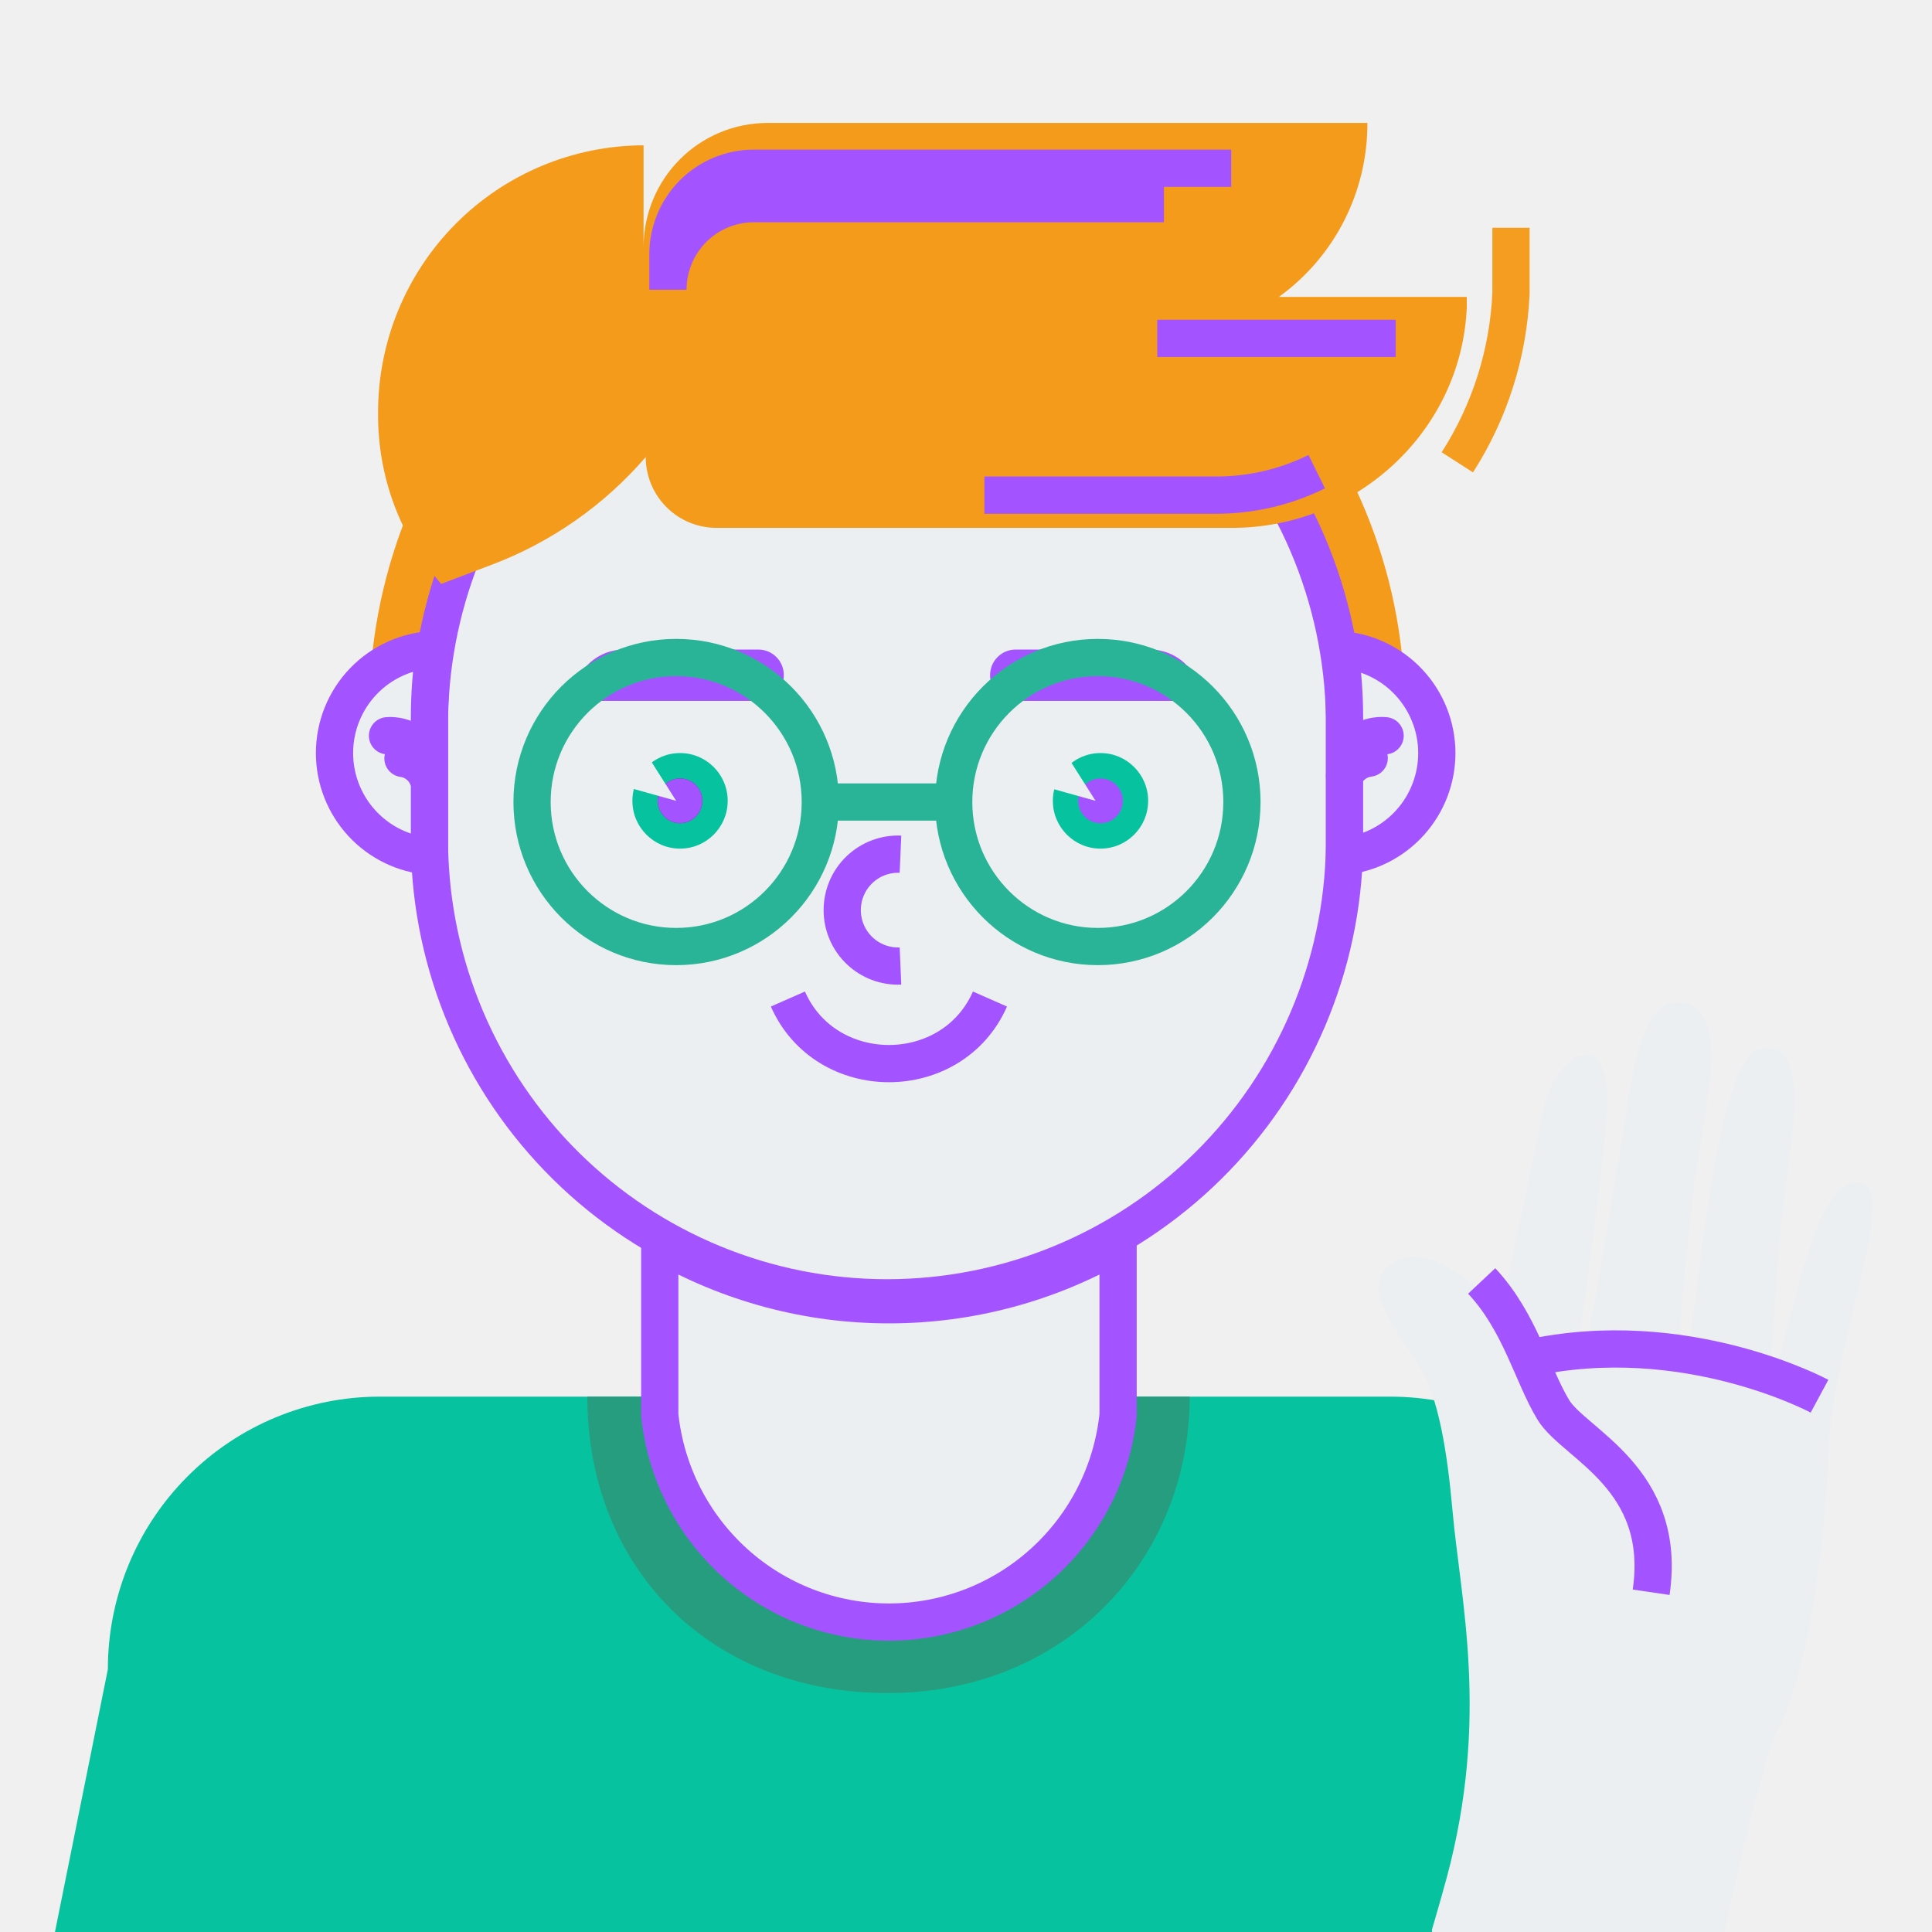
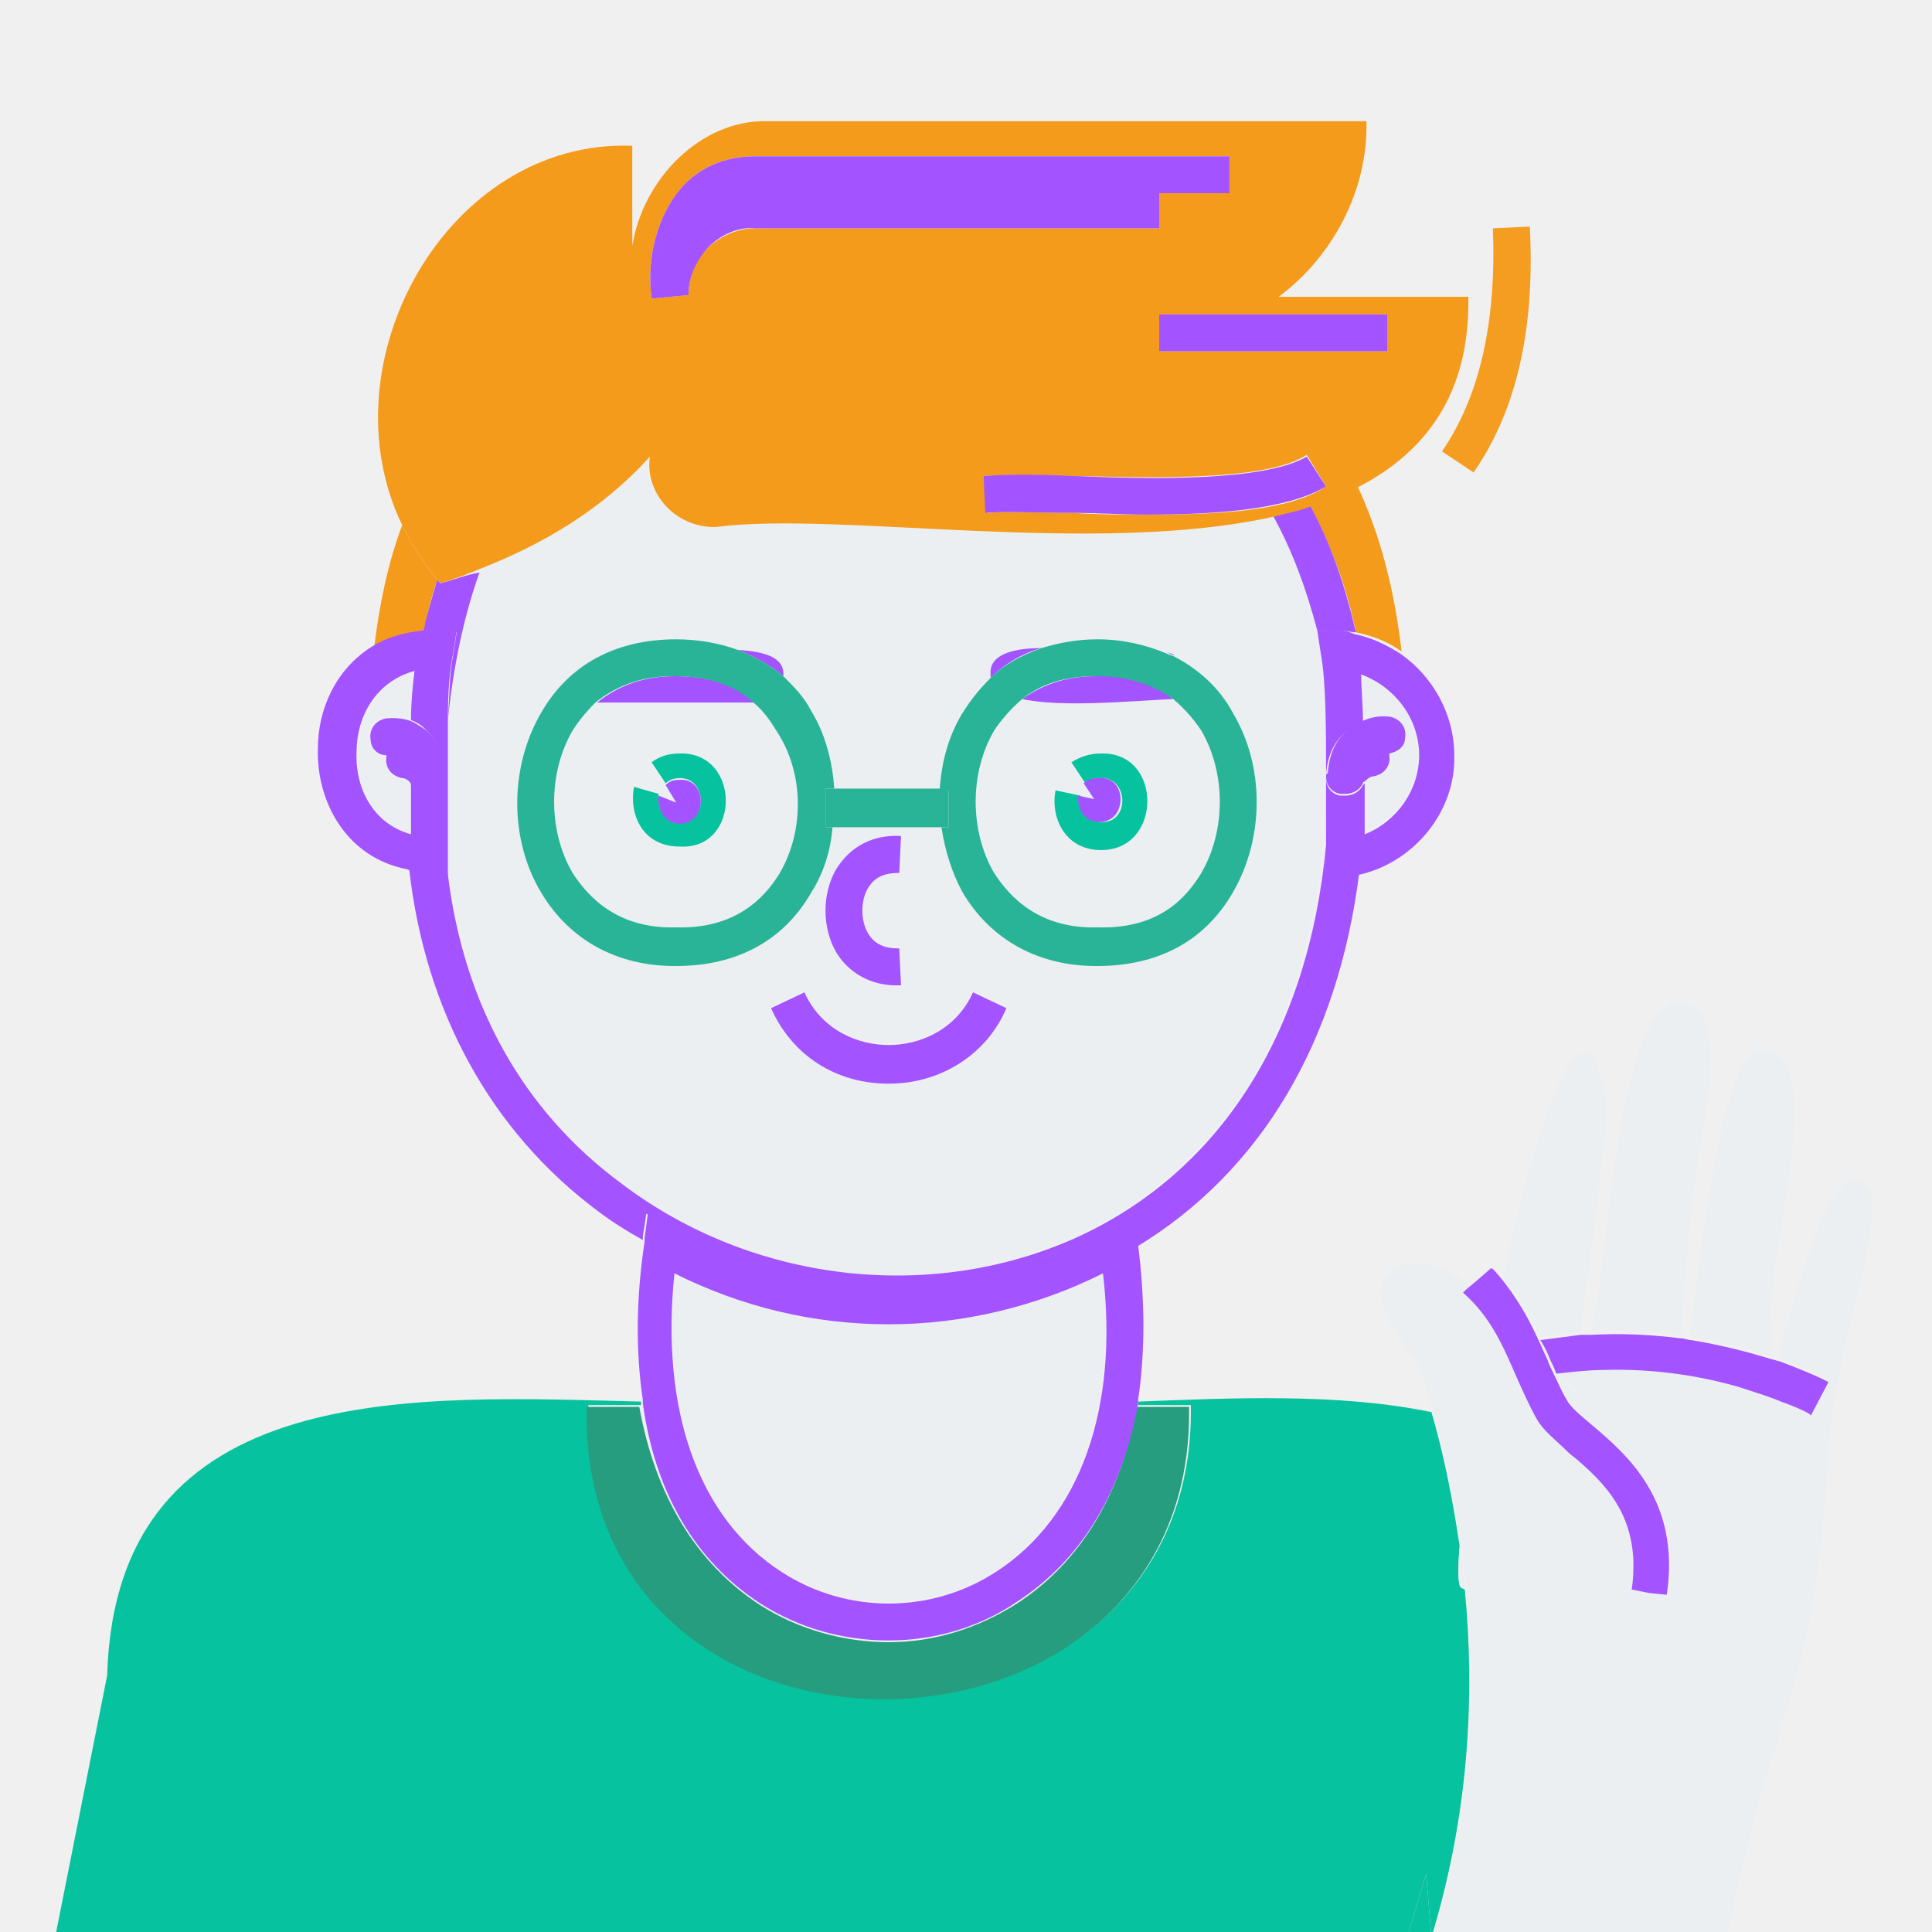
- <svg xmlns="http://www.w3.org/2000/svg" width="110" height="110" viewBox="0 0 110 110" fill="none">
-   <g clip-path="url(#clip0)">
-     <path d="M76.681 104.778V110.243H78.746L76.681 104.778Z" fill="#E28625" />
-     <path d="M94.644 95.043C94.644 93.004 94.243 90.984 93.465 89.101C92.686 87.217 91.545 85.505 90.107 84.063C88.669 82.622 86.961 81.478 85.082 80.698C83.203 79.919 81.189 79.518 79.155 79.519H63.66V80.56C63.325 83.796 61.806 86.792 59.396 88.97C56.986 91.148 53.857 92.354 50.612 92.354C47.368 92.354 44.239 91.148 41.829 88.97C39.419 86.792 37.9 83.796 37.564 80.56V79.519H21.623C19.59 79.518 17.576 79.919 15.697 80.699C13.819 81.478 12.111 82.622 10.674 84.064C9.236 85.505 8.095 87.217 7.317 89.101C6.54 90.985 6.14 93.004 6.141 95.043V95.043L3 110.641H97.705L94.644 95.043Z" fill="#07C29E" />
-     <path d="M33.44 79.519C33.44 89.272 40.424 96.397 50.548 96.397C60.672 96.397 67.736 88.776 67.736 79.519H63.666V80.56C63.331 83.796 61.812 86.792 59.402 88.97C56.992 91.148 53.863 92.354 50.618 92.354C47.374 92.354 44.245 91.148 41.835 88.97C39.425 86.792 37.906 83.796 37.571 80.56V79.519H33.44Z" fill="#279D80" />
-     <path d="M24.605 38.036C25.306 31.641 28.336 25.729 33.115 21.435C37.894 17.141 44.085 14.766 50.502 14.766C56.919 14.766 63.111 17.141 67.89 21.435C72.668 25.729 75.699 31.641 76.4 38.036C76.357 37.687 76.314 37.338 76.265 36.989C77.635 37.075 78.932 37.638 79.931 38.582C79.471 31.085 76.183 24.045 70.733 18.892C65.284 13.738 58.082 10.858 50.592 10.836C43.101 10.815 35.883 13.653 30.404 18.774C24.924 23.895 21.595 30.916 21.092 38.41C22.114 37.526 23.409 37.022 24.758 36.983C24.684 37.332 24.642 37.681 24.605 38.036Z" fill="#F59B1C" />
-     <path d="M24.452 40.861C24.557 34.003 27.348 27.461 32.222 22.648C37.096 17.835 43.662 15.138 50.502 15.138C57.343 15.138 63.909 17.835 68.783 22.648C73.657 27.461 76.448 34.003 76.552 40.861V48.17C76.448 55.028 73.657 61.569 68.783 66.382C63.909 71.195 57.343 73.893 50.502 73.893C43.662 73.893 37.096 71.195 32.222 66.382C27.348 61.569 24.557 55.028 24.452 48.17V40.861Z" fill="#EBEFF1" stroke="#A353FF" stroke-width="2.12" stroke-miterlimit="10" />
-     <path d="M50.609 74.287C46.032 74.29 41.533 73.088 37.564 70.801V80.56C37.9 83.796 39.419 86.792 41.829 88.97C44.239 91.148 47.368 92.354 50.612 92.354C53.857 92.354 56.986 91.148 59.396 88.97C61.806 86.792 63.325 83.796 63.66 80.56V70.801C59.69 73.089 55.189 74.291 50.609 74.287Z" fill="#EBEFF1" stroke="#A353FF" stroke-width="2.12" stroke-miterlimit="10" />
-     <path d="M38.719 48.317C40.217 48.317 41.432 47.099 41.432 45.596C41.432 44.094 40.217 42.876 38.719 42.876C37.221 42.876 36.006 44.094 36.006 45.596C36.006 47.099 37.221 48.317 38.719 48.317Z" fill="#07C29E" />
-     <path d="M38.719 46.871C39.421 46.871 39.99 46.3 39.99 45.596C39.99 44.893 39.421 44.322 38.719 44.322C38.017 44.322 37.448 44.893 37.448 45.596C37.448 46.3 38.017 46.871 38.719 46.871Z" fill="#384349" />
-     <path d="M38.719 46.871C39.421 46.871 39.99 46.3 39.99 45.596C39.99 44.893 39.421 44.322 38.719 44.322C38.017 44.322 37.448 44.893 37.448 45.596C37.448 46.3 38.017 46.871 38.719 46.871Z" fill="#A353FF" />
-     <path d="M62.658 48.317C64.156 48.317 65.371 47.099 65.371 45.596C65.371 44.094 64.156 42.876 62.658 42.876C61.16 42.876 59.945 44.094 59.945 45.596C59.945 47.099 61.16 48.317 62.658 48.317Z" fill="#07C29E" />
-     <path d="M62.658 46.871C63.36 46.871 63.929 46.3 63.929 45.596C63.929 44.893 63.36 44.322 62.658 44.322C61.956 44.322 61.387 44.893 61.387 45.596C61.387 46.3 61.956 46.871 62.658 46.871Z" fill="#A353FF" />
-     <path d="M36.764 26.01C36.763 26.541 36.867 27.067 37.069 27.557C37.271 28.048 37.567 28.494 37.941 28.869C38.315 29.245 38.759 29.543 39.248 29.746C39.737 29.949 40.261 30.054 40.79 30.054H70.155C77.2 30.054 83.2 24.583 83.512 17.519C83.512 17.311 83.512 17.096 83.512 16.906H72.813C74.379 15.777 75.653 14.289 76.53 12.566C77.407 10.842 77.861 8.934 77.854 7H43.699C41.827 7 40.032 7.746 38.709 9.073C37.385 10.399 36.642 12.199 36.642 14.076V8.274C34.651 8.279 32.681 8.677 30.844 9.445C29.007 10.214 27.339 11.338 25.936 12.752C24.532 14.167 23.42 15.846 22.663 17.692C21.907 19.538 21.52 21.515 21.526 23.511C21.491 27.088 22.77 30.553 25.118 33.246L28.008 32.149C31.391 30.871 34.4 28.765 36.764 26.023V26.01Z" fill="#F59B1C" />
-     <path d="M76.265 36.989C76.457 38.271 76.552 39.565 76.552 40.861V48.17C76.552 48.359 76.552 48.55 76.552 48.745C77.996 48.589 79.33 47.903 80.3 46.819C81.27 45.736 81.806 44.332 81.807 42.876V42.876C81.805 41.372 81.23 39.925 80.2 38.831C79.17 37.737 77.763 37.078 76.265 36.989V36.989Z" fill="#EBEFF1" stroke="#A353FF" stroke-width="2.12" stroke-miterlimit="10" />
-     <path d="M24.452 48.17V40.861C24.452 39.563 24.548 38.267 24.739 36.983C23.213 37.032 21.765 37.675 20.703 38.774C19.64 39.874 19.046 41.345 19.045 42.876C19.046 44.359 19.605 45.788 20.609 46.876C21.614 47.965 22.99 48.635 24.465 48.752C24.465 48.562 24.452 48.366 24.452 48.17Z" fill="#EBEFF1" stroke="#A353FF" stroke-width="2.12" stroke-miterlimit="10" />
-     <path d="M43.173 39.905H32.621C32.621 39.13 32.928 38.387 33.475 37.839C34.022 37.291 34.763 36.983 35.536 36.983H43.173C43.364 36.982 43.554 37.019 43.731 37.092C43.907 37.165 44.068 37.272 44.203 37.408C44.339 37.544 44.446 37.705 44.518 37.882C44.591 38.059 44.628 38.249 44.627 38.441V38.441C44.628 38.633 44.591 38.823 44.519 39.001C44.446 39.178 44.339 39.34 44.204 39.476C44.069 39.612 43.908 39.72 43.731 39.793C43.554 39.867 43.365 39.905 43.173 39.905Z" fill="#A353FF" />
-     <path d="M68.377 39.905H57.831C57.444 39.905 57.072 39.751 56.799 39.476C56.525 39.202 56.371 38.829 56.371 38.441V38.441C56.371 38.249 56.409 38.059 56.482 37.881C56.556 37.704 56.663 37.543 56.799 37.408C56.935 37.272 57.096 37.165 57.273 37.092C57.45 37.019 57.64 36.982 57.831 36.983H65.463C65.846 36.982 66.225 37.057 66.579 37.203C66.933 37.35 67.254 37.565 67.525 37.837C67.796 38.108 68.011 38.431 68.157 38.786C68.303 39.141 68.378 39.521 68.377 39.905V39.905Z" fill="#A353FF" />
-     <path d="M38.499 53.892C43.031 53.892 46.705 50.208 46.705 45.664C46.705 41.12 43.031 37.436 38.499 37.436C33.967 37.436 30.293 41.12 30.293 45.664C30.293 50.208 33.967 53.892 38.499 53.892Z" stroke="#2AB497" stroke-width="2.12" stroke-miterlimit="10" />
-     <path d="M62.505 53.892C67.037 53.892 70.711 50.208 70.711 45.664C70.711 41.12 67.037 37.436 62.505 37.436C57.974 37.436 54.3 41.12 54.3 45.664C54.3 50.208 57.974 53.892 62.505 53.892Z" stroke="#2AB497" stroke-width="2.12" stroke-miterlimit="10" />
-     <path d="M46.699 45.664H54.159" stroke="#2AB497" stroke-width="2.12" stroke-miterlimit="10" />
-     <path d="M38.499 45.596L36.782 42.889L35.866 44.861L38.499 45.596Z" fill="#EBEFF1" />
-     <path d="M62.377 45.596L60.66 42.889L59.744 44.861L62.377 45.596Z" fill="#EBEFF1" />
-     <path d="M56.365 56.881C54.208 61.782 47.017 61.782 44.86 56.881" stroke="#A353FF" stroke-width="2.12" stroke-miterlimit="10" />
-     <path d="M51.269 55.001C50.84 55.019 50.413 54.951 50.011 54.8C49.61 54.648 49.243 54.417 48.933 54.119C48.623 53.822 48.376 53.465 48.208 53.069C48.039 52.674 47.953 52.248 47.953 51.818C47.953 51.388 48.039 50.962 48.208 50.567C48.376 50.171 48.623 49.814 48.933 49.516C49.243 49.219 49.61 48.988 50.011 48.836C50.413 48.685 50.84 48.616 51.269 48.635" stroke="#A353FF" stroke-width="2.12" stroke-miterlimit="10" />
-     <path d="M70.1 9.579H42.917C41.62 9.579 40.377 10.096 39.46 11.015C38.544 11.934 38.029 13.181 38.029 14.48V16.496C38.029 15.196 38.544 13.95 39.46 13.03C40.377 12.111 41.62 11.595 42.917 11.595H66.269" stroke="#A353FF" stroke-width="2.12" stroke-miterlimit="10" />
-     <path d="M65.89 19.265H79.467" stroke="#A353FF" stroke-width="2.12" stroke-miterlimit="10" />
-     <path d="M82.974 26.323C84.822 23.444 85.876 20.125 86.029 16.704V12.967" stroke="#F59D20" stroke-width="2.12" stroke-miterlimit="10" />
-     <path d="M56.047 28.191H69.239C71.226 28.193 73.187 27.736 74.97 26.856" stroke="#A353FF" stroke-width="2.12" stroke-miterlimit="10" />
-     <path d="M78.862 41.89C78.862 41.89 76.717 41.602 76.552 44.181C76.682 43.907 76.879 43.669 77.124 43.492C77.37 43.314 77.657 43.201 77.957 43.164" stroke="#A353FF" stroke-width="2.12" stroke-linecap="round" stroke-linejoin="round" />
-     <path d="M22.063 41.89C22.063 41.89 24.208 41.639 24.324 44.224C24.201 43.947 24.01 43.706 23.768 43.524C23.526 43.342 23.243 43.224 22.943 43.183" stroke="#A353FF" stroke-width="2.12" stroke-linecap="round" stroke-linejoin="round" />
-     <path d="M83.224 90.356C83.224 90.356 82.76 84.499 83.567 82.429C84.373 80.358 87.379 65.471 87.844 63.326C88.601 59.681 91.723 58.493 91.51 62.947C91.369 66.157 89.799 77.141 89.799 77.141C89.799 77.141 89.67 78.692 90.165 77.031C90.776 74.997 91.858 67.48 92.316 65.066C92.774 62.653 93.147 56.453 95.897 57.102C98.646 57.751 96.911 63.608 96.397 67.958C95.744 73.472 95.725 75.445 95.634 76.425C95.554 77.252 95.689 78.103 96.129 76.657C96.569 75.212 97.638 60.441 100.1 59.773C102.343 59.16 102.428 62.138 101.933 65.52C101.402 69.024 101.224 71.781 100.949 75.555C100.65 79.721 100.815 78.998 101.56 76.37C102.306 73.741 103.699 66.439 106.125 67.443C107.903 68.185 104.365 76.682 104.108 82.52C103.589 94.375 101.255 98.449 101.255 98.449" fill="#EBEFF1" />
-     <path d="M101.218 98.419C99.874 101.696 98.059 110.616 98.059 110.616H81.312C81.312 110.616 82.07 108.037 82.375 106.891C84.819 97.794 83.151 91.073 82.705 86.062C82.4 82.618 81.905 79.629 80.872 77.883C79.772 76.014 77.206 73.276 79.314 71.903C80.738 70.966 83.078 72.173 84.782 73.986C86.97 76.314 87.257 78.342 88.448 80.309C89.64 82.275 94.962 84.187 94.009 90.681" fill="#EBEFF1" />
-     <path d="M102.129 78.648C102.129 78.648 96.728 75.653 87.697 77.099L91.131 80.854L99.361 82.324L102.129 78.648Z" fill="#EBEFF1" />
-     <path d="M103.595 79.494C103.595 79.494 95.939 75.365 87.013 77.338Z" fill="#EBEFF1" />
-     <path d="M103.595 79.494C103.595 79.494 95.939 75.365 87.013 77.338" stroke="#A353FF" stroke-width="2.12" stroke-miterlimit="10" />
-     <path d="M84.361 72.933C86.548 75.261 87.257 78.342 88.448 80.284C89.64 82.226 94.962 84.162 94.009 90.656" fill="#EBEFF1" />
-     <path d="M84.361 72.933C86.548 75.261 87.257 78.342 88.448 80.284C89.64 82.226 94.962 84.162 94.009 90.656" stroke="#A353FF" stroke-width="2.12" stroke-miterlimit="10" />
-     <path d="M25.234 105.905V110.794L23.194 110.831L25.234 105.905Z" fill="#07C29E" />
-     <path d="M81.233 106.322L79.925 110.641H81.587L81.233 106.322Z" fill="#07C29E" />
+ <svg xmlns="http://www.w3.org/2000/svg" viewBox="0 0 110 110">
+   <defs />
+   <style>.svg-teal{fill:#07c29e}.svg-orange{fill:#f59b1c}.svg-light-gray{fill:#ebeff1}.svg-violet{fill:#a353ff}.svg-teal-dark{fill:#2ab497}</style>
+   <g id="boy">
+     <path d="M81.5 110.3c2.1-6.9 2.5-13.6 1.9-19.8l-.2-.1c-.2-.1-.2-1-.1-2.4-.4-2.7-.9-5.2-1.6-7.6-5.3-1.1-11.4-.8-16.7-.6v.2h3c.4 21.9-34.8 22.5-34.3 0h3v-.2c-12.6-.3-29.9-1.5-30.4 15.6L3 111h76.9l1.3-4.3.3 3.6z" class="svg-teal" />
+     <path fill="#279d80" d="M57.9 91.3c-2.2 1.4-4.7 2.2-7.3 2.2-2.5 0-5.1-.7-7.3-2.1-3.7-2.4-6-6.3-6.9-11.3h-3c-.5 22.5 34.7 21.9 34.3 0h-3c-.8 4.8-3.1 8.8-6.8 11.2z" />
+     <path d="M24.9 33c-.8-1-1.5-2-2-3.1-.8 2.1-1.3 4.5-1.6 7 .8-.5 1.8-.8 2.9-.9.1-1.1.4-2.1.7-3zM77.2 36c.9.2 1.8.5 2.6 1.1-.4-3.5-1.2-6.6-2.5-9.4-.8.4-1.7.8-2.7 1.1 1.2 2.3 2.1 4.7 2.6 7.2z" class="svg-orange" />
+     <path d="M75.5 45.5v-1.3-.1-.1c0-2.5 0-5.2-.3-6.9l-.2-1.2c-.5-2.3-1.4-4.5-2.5-6.5-10.2 2.3-24.7-.3-31.8.6-2.2 0-4.1-1.9-3.8-4-2.7 3-6.1 5-9.7 6.4-.9 2.6-1.5 5.4-1.8 8.4v9h-.1c.9 7.3 4.2 13.4 9.9 17.6 7.4 5.6 17.6 6.8 25.8 3.1 8.3-3.7 13.4-11.7 14.3-22.4.2-.7.2-1.6.2-2.6zM50.6 61.6c-3 0-5.6-1.7-6.7-4.3l1.9-.9c1 2.2 3.1 3 4.8 3s3.8-.8 4.8-3l1.9.9c-1.1 2.7-3.7 4.3-6.7 4.3zm-1.2-8.5c.4.6 1 .9 1.8.9l.1 2.1H51c-1.5 0-2.7-.7-3.4-1.9-.8-1.4-.8-3.3 0-4.7.8-1.3 2.1-2 3.7-1.9l-.1 2.1c-.8 0-1.4.2-1.8.9-.4.7-.4 1.8 0 2.5z" class="svg-light-gray" />
+     <path d="M36.8 69.1l1.3.8c3.8 2.2 8.1 3.3 12.5 3.3s8.7-1.2 12.5-3.3l1.3-.8.2 1.5c0 .1 0 .3.1.4 7.1-4.3 11.5-11.7 12.7-21.4-.3.1-.5.1-.8.1l-1.1.1v-1.1-.6c-1 10.8-6.1 18.7-14.3 22.4-8.3 3.7-18.4 2.5-25.8-3.1-5.7-4.2-9-10.3-9.9-17.6l-1-.1c-.4 0-.8-.1-1.2-.2.9 8 4.6 14.9 10.8 19.5.8.6 1.6 1.1 2.5 1.6v-.2l.2-1.3zM76.3 35.9c.3 0 .6.1.9.1-.6-2.6-1.4-5-2.6-7.2-.7.2-1.3.4-2.1.6 1.1 2 1.9 4.2 2.5 6.5h1.3zM25.1 33.2c-.1 0-.1-.1-.2-.2-.3 1-.6 2-.8 3H26l-.2 1.3c-.2.9-.2 2.2-.3 3.7.3-3 .9-5.9 1.8-8.4-.7.1-1.4.4-2.2.6z" class="svg-violet" />
+     <path d="M50.6 75.3c-4.3 0-8.5-1-12.2-2.9-.9 7.8 1.3 14 6.1 17 3.7 2.4 8.5 2.4 12.2 0 4.8-3.1 6.9-9.3 6.1-17-3.8 2-7.9 2.9-12.2 2.9z" class="svg-light-gray" />
+     <path d="M43.3 91.3c2.2 1.4 4.7 2.1 7.3 2.1 2.5 0 5.1-.7 7.3-2.2 3.7-2.4 6-6.3 6.9-11.3v-.2c.4-2.7.4-5.6 0-8.8 0-.1 0-.3-.1-.4l-.2-1.5-1.3.8c-3.8 2.2-8.1 3.3-12.5 3.3s-8.7-1.2-12.5-3.3l-1.3-.8-.2 1.5v.2c-.5 3.3-.5 6.3-.1 9v.2c.7 5.1 3 9 6.7 11.4zm13.4-1.8c-3.7 2.4-8.5 2.4-12.2 0-4.8-3.1-6.9-9.3-6.1-17 3.8 1.9 7.9 2.9 12.2 2.9 4.2 0 8.4-1 12.2-2.9.9 7.7-1.3 13.9-6.1 17z" class="svg-violet" />
+     <path d="M25.1 33.2c.7-.2 1.5-.5 2.2-.8 3.6-1.4 7-3.4 9.7-6.4-.3 2.2 1.6 4.1 3.8 4 7-.9 21.6 1.7 31.8-.6.7-.2 1.4-.3 2.1-.6 1-.3 1.9-.7 2.7-1.1 3.8-2 6.3-5.3 6.2-10.8H72.8c3.1-2.3 5.1-6.1 5-10H43.7c-3.8-.1-7.1 3.3-7.7 7.1V8.3c-10.5-.4-17.6 12.3-13.1 21.6.5 1.1 1.2 2.1 2 3.1.1.1.1.2.2.2zm40.3-3.9c-1.5 0-2.9 0-4.3-.1-2 0-3.7-.1-4.9 0l-.2-2.1c1.3-.1 3 0 5.1 0 4.6.1 11 .3 13.3-1.2l1.1 1.8c-2.1 1.4-6.1 1.6-10.1 1.6zM79 17.9V20H66v-2.1h13zm-40.3-7.1c1.1-1.3 2.6-1.9 4.3-1.9h27V11h-4v2H43c-1 0-1.9.4-2.7 1.1-.7.7-1.1 1.7-1.1 2.7l-2.1.2c-.3-2.3.3-4.6 1.6-6.2z" class="svg-orange" />
+     <path d="M79 40.8c.6.1 1 .6.9 1.2-.1.5-.5.9-.9.9v.1c.1.6-.3 1.1-.9 1.2-.2 0-.3.1-.5.3v2.9c1.8-.7 3.2-2.5 3.1-4.5 0-2.1-1.4-3.9-3.3-4.6.1.8.1 1.7.1 2.7.8-.2 1.4-.2 1.5-.2z" class="svg-light-gray" />
+     <path d="M76.3 35.9H75l.2 1.3c.3 1.6.3 4.3.3 6.9.1-1.4.7-2.1 1.2-2.5.3-.2.6-.4.9-.5 0-1-.1-1.9-.1-2.7 1.9.7 3.3 2.5 3.3 4.6 0 2-1.3 3.8-3.1 4.5v-1.9-1l-.1.1c-.2.4-.6.6-1 .6h-.3c-.5-.1-.8-.5-.8-1V50l1.1-.1c.3 0 .5-.1.8-.1 3.1-.7 5.5-3.6 5.4-6.8 0-2.3-1.2-4.5-3.1-5.8-.8-.5-1.6-.9-2.6-1.1-.2-.1-.5-.2-.8-.2z" class="svg-violet" />
+     <path d="M22.8 44.2c-.6-.1-1-.6-.9-1.2v-.1c-.5-.1-.8-.5-.9-.9-.1-.6.3-1.1.9-1.2.1 0 .7-.1 1.5.2 0-1 .1-2 .1-2.8-2.2.6-3.2 2.6-3.3 4.6 0 2 .9 4.1 3.1 4.7v-2.2-.6-.1c0-.2-.3-.3-.5-.4z" class="svg-light-gray" />
+     <path d="M24.4 49.8l1 .1h.1v-1.1-.6-2.9-4.4c0-1.5.1-2.8.3-3.7l.2-1.3h-1.9c-1.1.1-2.1.4-2.9.9-2.1 1.3-3.1 3.6-3.1 5.8-.1 2.9 1.5 6.2 5.1 6.9.4.2.8.3 1.2.3zm-.1-4.5c-.4 0-.8-.2-.9-.6V47.5c-2.2-.6-3.2-2.7-3.1-4.7 0-2 1.1-4 3.3-4.6-.1.8-.2 1.8-.2 2.8.3.1.6.3.8.5.7.6 1.1 1.5 1.1 2.6 0 .5-.3 1-.8 1.1 0 .1-.1.1-.2.1zM44.6 38.5c.1-1.1-1.1-1.4-2.6-1.5 1 .4 1.9.9 2.6 1.5 0 .1 0 .1 0 0zM38.5 38.5h-.1c-2 0-3.4.7-4.4 1.5h9c-1-.9-2.4-1.5-4.5-1.5zM56.4 38.4v.2c.8-.8 1.8-1.4 2.9-1.7-1.7 0-3 .4-2.9 1.5zM66.8 39.8c-1-.8-2.4-1.4-4.3-1.3h-.1c-1.9 0-3.2.6-4.2 1.3 2.3.5 6.3.1 8.6 0zM66.4 37.1c.2.1.3.1.5.2-.2 0-.3-.1-.5-.2z" class="svg-violet" />
+     <path d="M47 44.9h.5c-.1-1.5-.5-3.1-1.3-4.4-.4-.8-1-1.4-1.6-2-.7-.6-1.6-1.1-2.6-1.5-1.1-.4-2.3-.6-3.5-.6-3.4 0-6.1 1.4-7.7 4.2-1.8 3.1-1.8 7.2 0 10.2 1.6 2.7 4.3 4.2 7.6 4.2h.1c3.4 0 6.1-1.4 7.7-4.2.7-1.1 1.1-2.4 1.2-3.7H47v-2.2zm-2.6 4.8c-.9 1.5-2.6 3.2-5.9 3.1-3.3.1-5-1.7-5.9-3.1-1.4-2.4-1.4-5.7 0-8.1.3-.5.8-1.1 1.3-1.6 1-.8 2.4-1.5 4.4-1.5h.1c2.1 0 3.5.6 4.5 1.5.6.5 1 1.1 1.3 1.6 1.6 2.4 1.6 5.7.2 8.1zM66.9 37.4c-.2-.1-.3-.1-.5-.2-1.2-.5-2.5-.8-3.9-.8-1.2 0-2.2.2-3.2.5-1.1.4-2.1.9-2.9 1.7-.6.6-1.1 1.2-1.6 2-.8 1.3-1.2 2.8-1.3 4.4h.5v2.1h-.4c.2 1.3.6 2.6 1.2 3.7 1.6 2.7 4.3 4.2 7.6 4.2h.1c3.4 0 6.1-1.4 7.7-4.2 1.8-3.1 1.8-7.2 0-10.2-.8-1.5-2-2.5-3.3-3.2zm1.5 12.3c-.9 1.5-2.5 3.2-5.9 3.1-3.3.1-5-1.7-5.9-3.1-1.4-2.4-1.4-5.7 0-8.1.4-.6.9-1.2 1.6-1.8 1-.8 2.3-1.3 4.2-1.3h.1c1.9 0 3.3.6 4.3 1.3.7.6 1.2 1.2 1.6 1.8 1.4 2.4 1.4 5.7 0 8.1z" class="svg-teal-dark" />
+     <path d="M54 44.9h-7v2.2H54z" class="svg-teal-dark" />
+     <path d="M50.6 59.5c-1.7 0-3.8-.8-4.8-3l-1.9.9c1.2 2.7 3.7 4.3 6.7 4.3s5.6-1.7 6.7-4.3l-1.9-.9c-1 2.2-3.1 3-4.8 3zM51.2 49.7l.1-2.1c-1.6-.1-2.9.6-3.7 1.9-.8 1.4-.8 3.3 0 4.7.7 1.2 2 1.9 3.4 1.9h.3l-.1-2.1c-.8 0-1.4-.2-1.8-.9-.4-.7-.4-1.8 0-2.5s1-.9 1.8-.9zM37.1 17l2.1-.2c0-1 .4-1.9 1.1-2.7.7-.7 1.7-1.2 2.7-1.1h23v-2h4V8.9H43c-1.7 0-3.2.6-4.3 1.9-1.3 1.6-1.9 3.9-1.6 6.2zM66 17.9h13V20H66z" class="svg-violet" />
+     <path fill="#f59d20" d="M82.1 25.7l1.8 1.2c2.5-3.6 3.5-8.3 3.2-14L85 13c.2 5.2-.7 9.5-2.9 12.7z" />
+     <path d="M61.1 27.1c-2.1-.1-3.8-.1-5.1 0l.1 2.1c1.2-.1 2.9 0 4.9 0 1.4 0 2.9.1 4.3.1 4 0 8-.3 10.2-1.6L74.4 26c-2.4 1.4-8.7 1.3-13.3 1.1zM75.5 44.2c0 .5.3.9.8 1h.3c.4 0 .8-.2 1-.6 0-.1.1-.1.1-.1.1-.1.3-.3.5-.3.6-.1 1-.6.9-1.2v-.1c.5-.1.9-.4.9-.9.1-.6-.3-1.1-.9-1.2-.1 0-.7-.1-1.4.2-.3.1-.6.3-.9.5-.5.4-1.1 1.1-1.2 2.5-.1.1-.1.1-.1.2 0-.1 0 0 0 0zM25.4 44.2c-.1-1.1-.4-2-1.1-2.6-.3-.2-.6-.4-.8-.5-.7-.3-1.4-.2-1.5-.2-.6.1-1 .6-.9 1.2 0 .5.4.9.9.9v.1c-.1.6.3 1.1.9 1.2.2 0 .5.2.5.4v.1c.2.4.5.6.9.6h.2c.6-.3.9-.7.9-1.2z" class="svg-violet" />
+     <path d="M95.7 76c.1-1.1.2-3.2.7-8 .5-4.3 2.2-10.2-.5-10.9-3.9-.5-4.1 13.6-5.3 18.7 1.8-.1 3.5 0 5.1.2zM90 75.8c.4-3 1.4-10.4 1.5-12.9-1.2-7.5-3.9.5-5.9 9.8.9 1.1 1.5 2.3 2.1 3.4.7-.1 1.5-.2 2.3-.3zM100.9 75.6c-.6-3.6 3.7-16.1-.8-15.8-2.3.6-3.4 13.2-3.9 16.3 1.8.3 3.3.7 4.6 1.1.1-.4.1-.9.1-1.6z" class="svg-light-gray" />
+     <path d="M106.1 67.4c-2-1.7-4 7-4.9 9.9 1.7.6 2.7 1.1 2.8 1.2l-1 1.9s-.7-.3-1.7-.8l-2 2.7-8.2-1.5-2.5-2.7h-.1c.3.6.5 1.1.8 1.6.2.4.8.8 1.4 1.4 2 1.7 5.1 4.4 4.3 9.7l-1-.1v.4l6.6 7.1.6.3s2.3-4.1 2.9-15.9c.3-5.9 3.8-14.4 2-15.2zM83.2 90.4l.2.1-.3-2.4c-.1 1.3-.1 2.2.1 2.3z" class="svg-light-gray" />
+     <path d="M94 91.1v-.4l-1-.2c.1-.6.1-1.1.1-1.6L90 83.2c-.2-.2-.4-.3-.6-.5-.8-.6-1.4-1.2-1.8-1.9-.5-.7-.8-1.6-1.2-2.5-.7-1.6-1.4-3.3-2.7-4.7l.2-.2c-1.4-1.2-2.9-1.9-4.5-1.2-2.1 1.4.5 4.1 1.6 6 .2.7.4 1.4.6 2.2.7 2.4 1.2 4.9 1.6 7.6l.3 2.4c.6 6.2.2 13-1.9 19.8l.1.7h16.5s1.8-8.9 3.2-12.2l-.6-.6-6.8-7zM91.3 77.9c-.9 0-1.7.1-2.6.2l2.5 2.7 8.2 1.5 2-2.7c-.6-.2-1.4-.5-2.3-.8l-7.8-.9z" class="svg-light-gray" />
+     <path d="M91.3 77.9l7.8 1c-2.1-.6-4.8-1.1-7.8-1z" class="svg-light-gray" />
+     <path d="M88.3 77.5c.1.2.2.4.3.7h.1c.9-.1 1.8-.2 2.6-.2 3-.1 5.8.4 7.8 1 .9.3 1.6.5 2.3.8 1.1.4 1.7.7 1.7.8l1-1.9c-.1-.1-1.2-.6-2.8-1.2-.1 0-.3-.1-.4-.1-1.3-.4-2.8-.8-4.6-1.1-.2 0-.4-.1-.6-.1-1.6-.2-3.3-.3-5.1-.2H90c-.8.1-1.5.2-2.3.3.2.3.4.7.6 1.2z" class="svg-violet" />
+     <path d="M84.4 72.9zM90 83.2l3.1 5.7c-.1-2.8-1.7-4.4-3.1-5.7zM94 90.7z" class="svg-light-gray" />
+     <path d="M86.3 78.3c.4.9.8 1.8 1.2 2.5.4.7 1.1 1.2 1.8 1.9.2.2.4.3.6.5 1.5 1.3 3 2.9 3.1 5.7 0 .5 0 1-.1 1.6l1 .2 1 .1c.8-5.4-2.3-8-4.3-9.7-.6-.5-1.2-1-1.4-1.4-.3-.5-.5-1-.8-1.6-.1-.2-.2-.4-.3-.7-.2-.4-.4-.9-.6-1.3-.5-1.1-1.2-2.3-2.1-3.4-.2-.2-.3-.4-.5-.5l-.8.7-.6.5-.2.2c1.6 1.4 2.3 3.1 3 4.7z" class="svg-violet" />
+     <path d="M25 110.8v-4.9l-2 4.9zM81.2 106.7l-1.3 4.3h1.7l-.1-.7z" class="svg-teal" />
  </g>
-   <defs>
-     <clipPath id="clip0">
-       <rect width="110" height="110" fill="white" />
-     </clipPath>
-   </defs>
+   <g id="boy-eyes">
+     <path d="M38.7 42.9c-.7 0-1.2.2-1.6.5l.8 1.2c.2-.2.5-.3.8-.3 1.6 0 1.6 2.6 0 2.5-.9 0-1.3-.8-1.2-1.6l-1.4-.4c-.3 1.6.5 3.4 2.6 3.4 3.5.2 3.5-5.4 0-5.3z" class="svg-teal" />
+     <path d="M37.5 45.3c-.1.7.3 1.6 1.2 1.6 1.6 0 1.6-2.6 0-2.5-.4 0-.6.1-.8.3l.6 1-1-.4z" class="svg-violet" />
+     <path d="M62.7 42.9c-.7 0-1.2.2-1.7.5l.8 1.2c.2-.2.5-.3.9-.3 1.6 0 1.6 2.6 0 2.5-.9 0-1.3-.8-1.2-1.5l-1.4-.3c-.3 1.5.5 3.4 2.6 3.4 3.5 0 3.5-5.6 0-5.5z" class="svg-teal" />
+     <path d="M61.4 45.3c-.1.7.3 1.5 1.2 1.5 1.6 0 1.6-2.6 0-2.5-.4 0-.7.1-.9.3l.6.9-.9-.2z" class="svg-violet" />
+   </g>
</svg>
